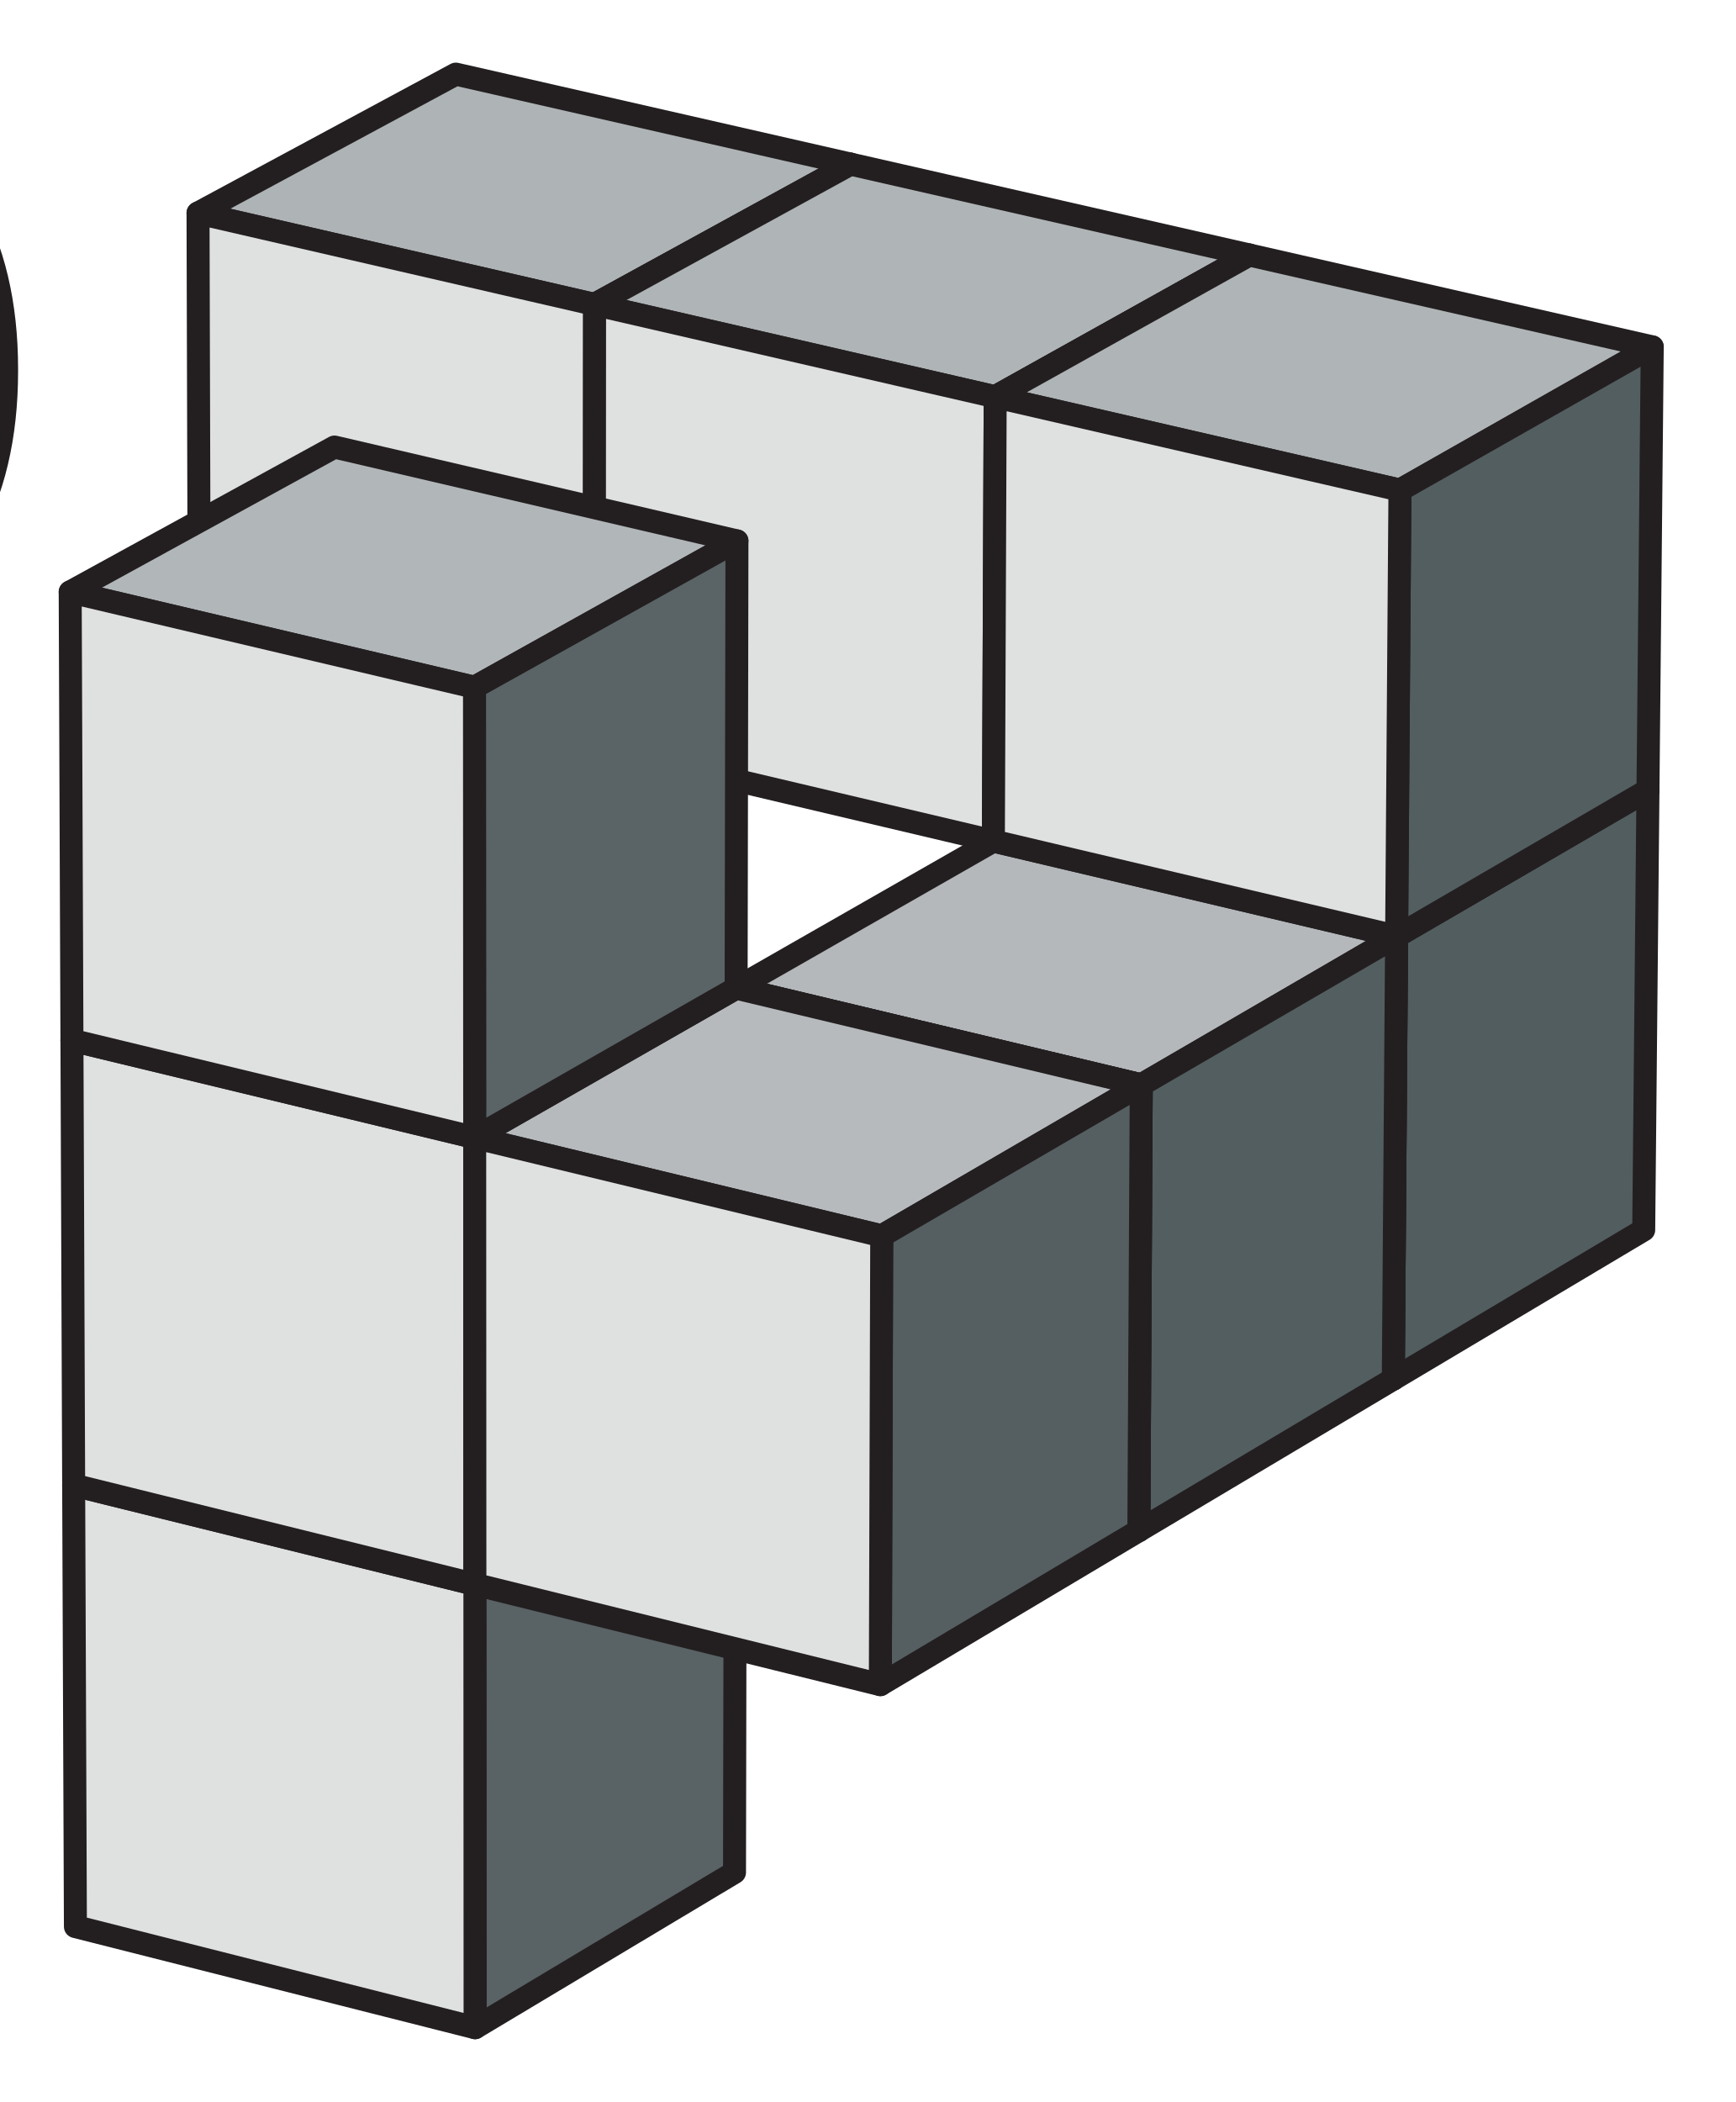
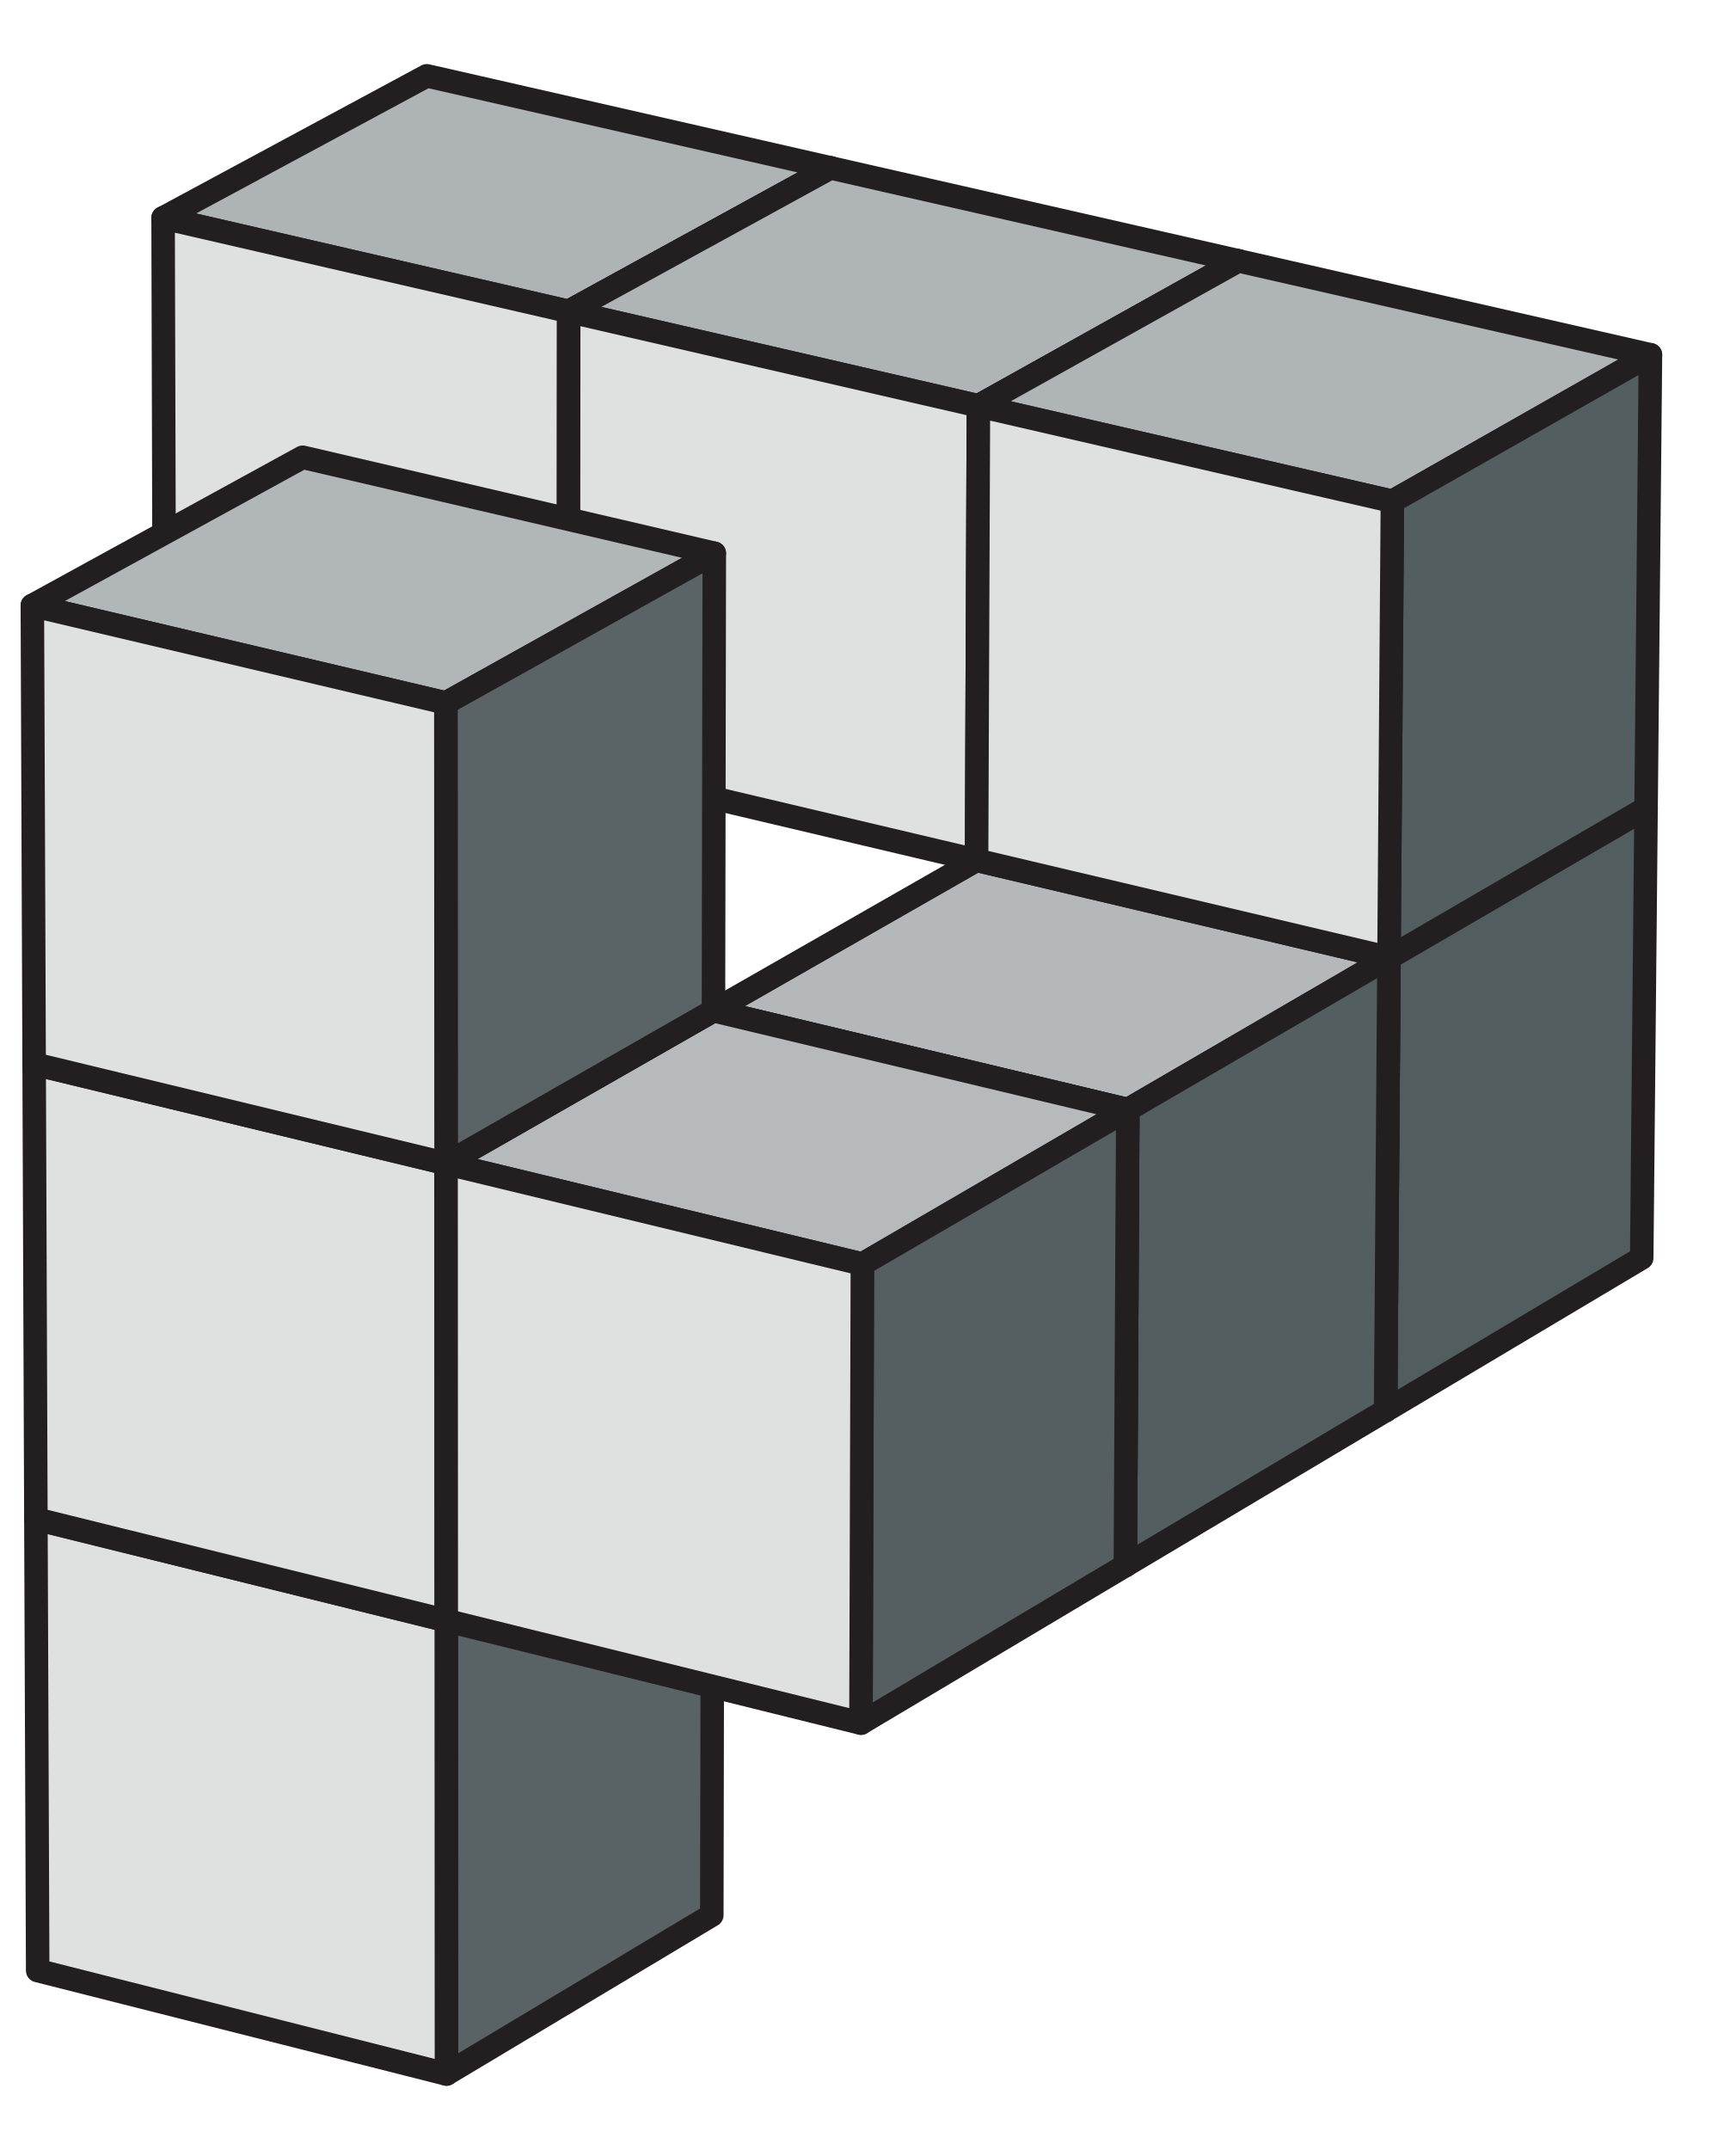
- <svg xmlns="http://www.w3.org/2000/svg" version="1.1" width="30" height="36.333" viewBox="0 0 30 36.333">
+ <svg xmlns="http://www.w3.org/2000/svg" version="1.1" width="29.333" height="36.333" viewBox="0 0 29.333 36.333">
  <defs>
    <clipPath id="clip_1">
-       <path transform="matrix(1,0,0,-1,-50.33333,437.9422)" d="M50.333 401.609H80.333V437.942H50.333Z" clip-rule="evenodd" />
+       <path transform="matrix(1,0,0,-1,-51,437.9422)" d="M51 401.609H80.333V437.942H51Z" clip-rule="evenodd" />
    </clipPath>
  </defs>
  <g clip-path="url(#clip_1)">
    <g>
-       <path transform="matrix(1,0,0,-1,-50.33333,437.9422)" d="M50.646 431.526C50.646 430.367 50.413 429.38 49.946 428.564 49.478 427.75 48.989 427.205 48.48 426.932H48.453L48.287 427.406C48.681 427.715 49.029 428.221 49.329 428.926 49.631 429.631 49.781 430.493 49.781 431.516V431.573C49.781 432.575 49.626 433.43 49.317 434.139 49.008 434.845 48.665 435.361 48.287 435.683L48.453 436.157H48.48C48.989 435.884 49.478 435.34 49.946 434.522 50.413 433.705 50.646 432.719 50.646 431.564Z" fill="#231f20" />
-       <path transform="matrix(1,0,0,-1,-50.33333,437.9422)" d="M51.607 412.271V412.271L56.14 414.879 63.045 413.191 58.543 410.556Z" fill="#babdbf" />
-       <path transform="matrix(.57,0,0,-.57,-50.33333,437.9422)" stroke-width=".697" stroke-linecap="butt" stroke-linejoin="round" fill="none" stroke="#231f20" d="M90.538 723.284V723.284L98.492 727.859 110.606 724.897 102.707 720.274Z" />
-       <path transform="matrix(1,0,0,-1,-50.33333,437.9422)" d="M63.045 413.191V413.191L63.031 405.577 58.547 402.893 58.543 410.556Z" fill="#596264" />
-       <path transform="matrix(.57,0,0,-.57,-50.33333,437.9422)" stroke-width=".697" stroke-linecap="butt" stroke-linejoin="round" fill="none" stroke="#231f20" d="M110.606 724.897V724.897L110.581 711.54 102.713 706.83 102.707 720.274Z" />
-       <path transform="matrix(1,0,0,-1,-50.33333,437.9422)" d="M58.547 402.893V402.893L51.636 404.641 51.607 412.271 58.543 410.556Z" fill="#dfe0e0" />
-       <path transform="matrix(.57,0,0,-.57,-50.33333,437.9422)" stroke-width=".697" stroke-linecap="butt" stroke-linejoin="round" fill="none" stroke="#231f20" d="M102.713 706.83V706.83L90.591 709.897 90.538 723.284 102.707 720.274Z" />
-       <path transform="matrix(1,0,0,-1,-50.33333,437.9422)" d="M51.577 419.961V419.961L56.128 422.517 63.059 420.862 58.54 418.279Z" fill="#b6b9bc" />
-       <path transform="matrix(.57,0,0,-.57,-50.33333,437.9422)" stroke-width=".697" stroke-linecap="butt" stroke-linejoin="round" fill="none" stroke="#231f20" d="M90.486 736.774V736.774L98.47 741.259 110.63 738.355 102.701 733.824Z" />
-       <path transform="matrix(1,0,0,-1,-50.33333,437.9422)" d="M63.059 420.862V420.862L63.045 413.191 58.543 410.556 58.54 418.279Z" fill="#596264" />
-       <path transform="matrix(.57,0,0,-.57,-50.33333,437.9422)" stroke-width=".697" stroke-linecap="butt" stroke-linejoin="round" fill="none" stroke="#231f20" d="M110.63 738.355V738.355L110.606 724.897 102.707 720.274 102.701 733.824Z" />
-       <path transform="matrix(1,0,0,-1,-50.33333,437.9422)" d="M58.543 410.556V410.556L51.607 412.271 51.577 419.961 58.54 418.279Z" fill="#dfe0e0" />
-       <path transform="matrix(.57,0,0,-.57,-50.33333,437.9422)" stroke-width=".697" stroke-linecap="butt" stroke-linejoin="round" fill="none" stroke="#231f20" d="M102.707 720.274V720.274L90.538 723.284 90.486 736.774 102.701 733.824Z" />
-       <path transform="matrix(1,0,0,-1,-50.33333,437.9422)" d="M67.506 423.404V423.404L71.884 425.906 78.822 424.286 74.477 421.758Z" fill="#b2b7ba" />
-       <path transform="matrix(.57,0,0,-.57,-50.33333,437.9422)" stroke-width=".697" stroke-linecap="butt" stroke-linejoin="round" fill="none" stroke="#231f20" d="M118.432 742.815V742.815L126.113 747.204 138.285 744.361 130.662 739.926Z" />
-       <path transform="matrix(1,0,0,-1,-50.33333,437.9422)" d="M78.822 424.286V424.286L78.749 416.682 74.42 414.104 74.477 421.758Z" fill="#525d5f" />
-       <path transform="matrix(.57,0,0,-.57,-50.33333,437.9422)" stroke-width=".697" stroke-linecap="butt" stroke-linejoin="round" fill="none" stroke="#231f20" d="M138.285 744.361V744.361L138.156 731.023 130.561 726.5 130.662 739.926Z" />
-       <path transform="matrix(1,0,0,-1,-50.33333,437.9422)" d="M74.42 414.104V414.104L67.476 415.783 67.506 423.404 74.477 421.758Z" fill="#dfe0e0" />
-       <path transform="matrix(.57,0,0,-.57,-50.33333,437.9422)" stroke-width=".697" stroke-linecap="butt" stroke-linejoin="round" fill="none" stroke="#231f20" d="M130.561 726.5V726.5L118.379 729.445 118.432 742.815 130.662 739.926Z" />
-       <path transform="matrix(1,0,0,-1,-50.33333,437.9422)" d="M63.059 420.862V420.862L67.506 423.404 74.477 421.758 70.062 419.189Z" fill="#b4b8bb" />
-       <path transform="matrix(.57,0,0,-.57,-50.33333,437.9422)" stroke-width=".697" stroke-linecap="butt" stroke-linejoin="round" fill="none" stroke="#231f20" d="M110.63 738.355V738.355L118.432 742.815 130.662 739.926 122.917 735.421Z" />
-       <path transform="matrix(1,0,0,-1,-50.33333,437.9422)" d="M74.477 421.758V421.758L74.42 414.104 70.021 411.485 70.062 419.189Z" fill="#535e60" />
-       <path transform="matrix(.57,0,0,-.57,-50.33333,437.9422)" stroke-width=".697" stroke-linecap="butt" stroke-linejoin="round" fill="none" stroke="#231f20" d="M130.662 739.926V739.926L130.561 726.5 122.844 721.904 122.917 735.421Z" />
-       <path transform="matrix(1,0,0,-1,-50.33333,437.9422)" d="M70.021 411.485V411.485L63.045 413.191 63.059 420.862 70.062 419.189Z" fill="#dfe0e0" />
-       <path transform="matrix(.57,0,0,-.57,-50.33333,437.9422)" stroke-width=".697" stroke-linecap="butt" stroke-linejoin="round" fill="none" stroke="#231f20" d="M122.844 721.904V721.904L110.606 724.897 110.63 738.355 122.917 735.421Z" />
-       <path transform="matrix(1,0,0,-1,-50.33333,437.9422)" d="M58.54 418.279V418.279L63.059 420.862 70.062 419.189 65.576 416.579Z" fill="#b6babd" />
-       <path transform="matrix(.57,0,0,-.57,-50.33333,437.9422)" stroke-width=".697" stroke-linecap="butt" stroke-linejoin="round" fill="none" stroke="#231f20" d="M102.701 733.824V733.824L110.63 738.355 122.917 735.421 115.046 730.842Z" />
-       <path transform="matrix(1,0,0,-1,-50.33333,437.9422)" d="M70.062 419.189V419.189L70.021 411.485 65.552 408.822 65.576 416.579Z" fill="#555f61" />
-       <path transform="matrix(.57,0,0,-.57,-50.33333,437.9422)" stroke-width=".697" stroke-linecap="butt" stroke-linejoin="round" fill="none" stroke="#231f20" d="M122.917 735.421V735.421L122.844 721.904 115.004 717.233 115.046 730.842Z" />
-       <path transform="matrix(1,0,0,-1,-50.33333,437.9422)" d="M65.552 408.822V408.822L58.543 410.556 58.54 418.279 65.576 416.579Z" fill="#dfe0e0" />
-       <path transform="matrix(.57,0,0,-.57,-50.33333,437.9422)" stroke-width=".697" stroke-linecap="butt" stroke-linejoin="round" fill="none" stroke="#231f20" d="M115.004 717.233V717.233L102.707 720.274 102.701 733.824 115.046 730.842Z" />
-       <path transform="matrix(1,0,0,-1,-50.33333,437.9422)" d="M53.757 434.259V434.259L58.214 436.66 65.037 435.105 60.612 432.679Z" fill="#aeb3b5" />
-       <path transform="matrix(.57,0,0,-.57,-50.33333,437.9422)" stroke-width=".697" stroke-linecap="butt" stroke-linejoin="round" fill="none" stroke="#231f20" d="M94.31 761.859V761.859L102.13 766.072 114.101 763.343 106.337 759.087Z" />
-       <path transform="matrix(1,0,0,-1,-50.33333,437.9422)" d="M65.037 435.105V435.105L65.017 427.51 60.607 425.033 60.612 432.679Z" fill="#5c6668" />
-       <path transform="matrix(.57,0,0,-.57,-50.33333,437.9422)" stroke-width=".697" stroke-linecap="butt" stroke-linejoin="round" fill="none" stroke="#231f20" d="M114.101 763.343V763.343L114.064 750.018 106.328 745.673 106.337 759.087Z" />
-       <path transform="matrix(1,0,0,-1,-50.33333,437.9422)" d="M60.607 425.033V425.033L53.778 426.646 53.757 434.259 60.612 432.679Z" fill="#dfe0e0" />
-       <path transform="matrix(.57,0,0,-.57,-50.33333,437.9422)" stroke-width=".697" stroke-linecap="butt" stroke-linejoin="round" fill="none" stroke="#231f20" d="M106.328 745.673V745.673L94.348 748.502 94.31 761.859 106.337 759.087Z" />
-       <path transform="matrix(1,0,0,-1,-50.33333,437.9422)" d="M60.612 432.679V432.679L65.037 435.105 71.931 433.534 67.537 431.083Z" fill="#afb4b6" />
-       <path transform="matrix(.57,0,0,-.57,-50.33333,437.9422)" stroke-width=".697" stroke-linecap="butt" stroke-linejoin="round" fill="none" stroke="#231f20" d="M106.337 759.087V759.087L114.101 763.343 126.196 760.587 118.487 756.287Z" />
-       <path transform="matrix(1,0,0,-1,-50.33333,437.9422)" d="M71.931 433.534V433.534L71.884 425.906 67.506 423.404 67.537 431.083Z" fill="#576163" />
-       <path transform="matrix(.57,0,0,-.57,-50.33333,437.9422)" stroke-width=".697" stroke-linecap="butt" stroke-linejoin="round" fill="none" stroke="#231f20" d="M126.196 760.587V760.587L126.113 747.204 118.432 742.815 118.487 756.287Z" />
-       <path transform="matrix(1,0,0,-1,-50.33333,437.9422)" d="M67.506 423.404V423.404L60.607 425.033 60.612 432.679 67.537 431.083Z" fill="#dfe0e0" />
-       <path transform="matrix(.57,0,0,-.57,-50.33333,437.9422)" stroke-width=".697" stroke-linecap="butt" stroke-linejoin="round" fill="none" stroke="#231f20" d="M118.432 742.815V742.815L106.328 745.673 106.337 759.087 118.487 756.287Z" />
-       <path transform="matrix(1,0,0,-1,-50.33333,437.9422)" d="M51.547 427.71V427.71L56.115 430.214 63.073 428.592 58.536 426.062Z" fill="#b1b6b9" />
-       <path transform="matrix(.57,0,0,-.57,-50.33333,437.9422)" stroke-width=".697" stroke-linecap="butt" stroke-linejoin="round" fill="none" stroke="#231f20" d="M90.433 750.369V750.369L98.448 754.763 110.655 751.917 102.695 747.478Z" />
-       <path transform="matrix(1,0,0,-1,-50.33333,437.9422)" d="M63.073 428.592V428.592L63.059 420.862 58.54 418.279 58.536 426.062Z" fill="#5a6466" />
-       <path transform="matrix(.57,0,0,-.57,-50.33333,437.9422)" stroke-width=".697" stroke-linecap="butt" stroke-linejoin="round" fill="none" stroke="#231f20" d="M110.655 751.917V751.917L110.63 738.355 102.701 733.824 102.695 747.478Z" />
-       <path transform="matrix(1,0,0,-1,-50.33333,437.9422)" d="M58.54 418.279V418.279L51.577 419.961 51.547 427.71 58.536 426.062Z" fill="#dfe0e0" />
-       <path transform="matrix(.57,0,0,-.57,-50.33333,437.9422)" stroke-width=".697" stroke-linecap="butt" stroke-linejoin="round" fill="none" stroke="#231f20" d="M102.701 733.824V733.824L90.486 736.774 90.433 750.369 102.695 747.478Z" />
-       <path transform="matrix(1,0,0,-1,-50.33333,437.9422)" d="M67.537 431.083V431.083L71.931 433.534 78.896 431.946 74.535 429.47Z" fill="#afb4b6" />
-       <path transform="matrix(.57,0,0,-.57,-50.33333,437.9422)" stroke-width=".697" stroke-linecap="butt" stroke-linejoin="round" fill="none" stroke="#231f20" d="M118.487 756.287V756.287L126.196 760.587 138.415 757.801 130.763 753.457Z" />
-       <path transform="matrix(1,0,0,-1,-50.33333,437.9422)" d="M78.896 431.946V431.946L78.822 424.286 74.477 421.758 74.535 429.47Z" fill="#535e60" />
-       <path transform="matrix(.57,0,0,-.57,-50.33333,437.9422)" stroke-width=".697" stroke-linecap="butt" stroke-linejoin="round" fill="none" stroke="#231f20" d="M138.415 757.801V757.801L138.285 744.361 130.662 739.926 130.763 753.457Z" />
-       <path transform="matrix(1,0,0,-1,-50.33333,437.9422)" d="M74.477 421.758V421.758L67.506 423.404 67.537 431.083 74.535 429.47Z" fill="#dfe0e0" />
-       <path transform="matrix(.57,0,0,-.57,-50.33333,437.9422)" stroke-width=".697" stroke-linecap="butt" stroke-linejoin="round" fill="none" stroke="#231f20" d="M130.662 739.926V739.926L118.432 742.815 118.487 756.287 130.763 753.457Z" />
+       <path transform="matrix(1,0,0,-1,-51,437.9422)" d="M51.607 412.271V412.271L56.14 414.879 63.045 413.191 58.543 410.556Z" fill="#babdbf" />
+       <path transform="matrix(.57,0,0,-.57,-51,437.9422)" stroke-width=".697" stroke-linecap="butt" stroke-linejoin="round" fill="none" stroke="#231f20" d="M90.538 723.284V723.284L98.492 727.859 110.606 724.897 102.707 720.274Z" />
+       <path transform="matrix(1,0,0,-1,-51,437.9422)" d="M63.045 413.191V413.191L63.031 405.577 58.547 402.893 58.543 410.556Z" fill="#596264" />
+       <path transform="matrix(.57,0,0,-.57,-51,437.9422)" stroke-width=".697" stroke-linecap="butt" stroke-linejoin="round" fill="none" stroke="#231f20" d="M110.606 724.897V724.897L110.581 711.54 102.713 706.83 102.707 720.274Z" />
+       <path transform="matrix(1,0,0,-1,-51,437.9422)" d="M58.547 402.893V402.893L51.636 404.641 51.607 412.271 58.543 410.556Z" fill="#dfe0e0" />
+       <path transform="matrix(.57,0,0,-.57,-51,437.9422)" stroke-width=".697" stroke-linecap="butt" stroke-linejoin="round" fill="none" stroke="#231f20" d="M102.713 706.83V706.83L90.591 709.897 90.538 723.284 102.707 720.274Z" />
+       <path transform="matrix(1,0,0,-1,-51,437.9422)" d="M51.577 419.961V419.961L56.128 422.517 63.059 420.862 58.54 418.279Z" fill="#b6b9bc" />
+       <path transform="matrix(.57,0,0,-.57,-51,437.9422)" stroke-width=".697" stroke-linecap="butt" stroke-linejoin="round" fill="none" stroke="#231f20" d="M90.486 736.774V736.774L98.47 741.259 110.63 738.355 102.701 733.824Z" />
+       <path transform="matrix(1,0,0,-1,-51,437.9422)" d="M63.059 420.862V420.862L63.045 413.191 58.543 410.556 58.54 418.279Z" fill="#596264" />
+       <path transform="matrix(.57,0,0,-.57,-51,437.9422)" stroke-width=".697" stroke-linecap="butt" stroke-linejoin="round" fill="none" stroke="#231f20" d="M110.63 738.355V738.355L110.606 724.897 102.707 720.274 102.701 733.824Z" />
+       <path transform="matrix(1,0,0,-1,-51,437.9422)" d="M58.543 410.556V410.556L51.607 412.271 51.577 419.961 58.54 418.279Z" fill="#dfe0e0" />
+       <path transform="matrix(.57,0,0,-.57,-51,437.9422)" stroke-width=".697" stroke-linecap="butt" stroke-linejoin="round" fill="none" stroke="#231f20" d="M102.707 720.274V720.274L90.538 723.284 90.486 736.774 102.701 733.824Z" />
+       <path transform="matrix(1,0,0,-1,-51,437.9422)" d="M67.506 423.404V423.404L71.884 425.906 78.822 424.286 74.477 421.758Z" fill="#b2b7ba" />
+       <path transform="matrix(.57,0,0,-.57,-51,437.9422)" stroke-width=".697" stroke-linecap="butt" stroke-linejoin="round" fill="none" stroke="#231f20" d="M118.432 742.815V742.815L126.113 747.204 138.285 744.361 130.662 739.926Z" />
+       <path transform="matrix(1,0,0,-1,-51,437.9422)" d="M78.822 424.286V424.286L78.749 416.682 74.42 414.104 74.477 421.758Z" fill="#525d5f" />
+       <path transform="matrix(.57,0,0,-.57,-51,437.9422)" stroke-width=".697" stroke-linecap="butt" stroke-linejoin="round" fill="none" stroke="#231f20" d="M138.285 744.361V744.361L138.156 731.023 130.561 726.5 130.662 739.926Z" />
+       <path transform="matrix(1,0,0,-1,-51,437.9422)" d="M74.42 414.104V414.104L67.476 415.783 67.506 423.404 74.477 421.758Z" fill="#dfe0e0" />
+       <path transform="matrix(.57,0,0,-.57,-51,437.9422)" stroke-width=".697" stroke-linecap="butt" stroke-linejoin="round" fill="none" stroke="#231f20" d="M130.561 726.5V726.5L118.379 729.445 118.432 742.815 130.662 739.926Z" />
+       <path transform="matrix(1,0,0,-1,-51,437.9422)" d="M63.059 420.862V420.862L67.506 423.404 74.477 421.758 70.062 419.189Z" fill="#b4b8bb" />
+       <path transform="matrix(.57,0,0,-.57,-51,437.9422)" stroke-width=".697" stroke-linecap="butt" stroke-linejoin="round" fill="none" stroke="#231f20" d="M110.63 738.355V738.355L118.432 742.815 130.662 739.926 122.917 735.421Z" />
+       <path transform="matrix(1,0,0,-1,-51,437.9422)" d="M74.477 421.758V421.758L74.42 414.104 70.021 411.485 70.062 419.189Z" fill="#535e60" />
+       <path transform="matrix(.57,0,0,-.57,-51,437.9422)" stroke-width=".697" stroke-linecap="butt" stroke-linejoin="round" fill="none" stroke="#231f20" d="M130.662 739.926V739.926L130.561 726.5 122.844 721.904 122.917 735.421Z" />
+       <path transform="matrix(1,0,0,-1,-51,437.9422)" d="M70.021 411.485V411.485L63.045 413.191 63.059 420.862 70.062 419.189Z" fill="#dfe0e0" />
+       <path transform="matrix(.57,0,0,-.57,-51,437.9422)" stroke-width=".697" stroke-linecap="butt" stroke-linejoin="round" fill="none" stroke="#231f20" d="M122.844 721.904V721.904L110.606 724.897 110.63 738.355 122.917 735.421Z" />
+       <path transform="matrix(1,0,0,-1,-51,437.9422)" d="M58.54 418.279V418.279L63.059 420.862 70.062 419.189 65.576 416.579Z" fill="#b6babd" />
+       <path transform="matrix(.57,0,0,-.57,-51,437.9422)" stroke-width=".697" stroke-linecap="butt" stroke-linejoin="round" fill="none" stroke="#231f20" d="M102.701 733.824V733.824L110.63 738.355 122.917 735.421 115.046 730.842Z" />
+       <path transform="matrix(1,0,0,-1,-51,437.9422)" d="M70.062 419.189V419.189L70.021 411.485 65.552 408.822 65.576 416.579Z" fill="#555f61" />
+       <path transform="matrix(.57,0,0,-.57,-51,437.9422)" stroke-width=".697" stroke-linecap="butt" stroke-linejoin="round" fill="none" stroke="#231f20" d="M122.917 735.421V735.421L122.844 721.904 115.004 717.233 115.046 730.842Z" />
+       <path transform="matrix(1,0,0,-1,-51,437.9422)" d="M65.552 408.822V408.822L58.543 410.556 58.54 418.279 65.576 416.579Z" fill="#dfe0e0" />
+       <path transform="matrix(.57,0,0,-.57,-51,437.9422)" stroke-width=".697" stroke-linecap="butt" stroke-linejoin="round" fill="none" stroke="#231f20" d="M115.004 717.233V717.233L102.707 720.274 102.701 733.824 115.046 730.842Z" />
+       <path transform="matrix(1,0,0,-1,-51,437.9422)" d="M53.757 434.259V434.259L58.214 436.66 65.037 435.105 60.612 432.679Z" fill="#aeb3b5" />
+       <path transform="matrix(.57,0,0,-.57,-51,437.9422)" stroke-width=".697" stroke-linecap="butt" stroke-linejoin="round" fill="none" stroke="#231f20" d="M94.31 761.859V761.859L102.13 766.072 114.101 763.343 106.337 759.087Z" />
+       <path transform="matrix(1,0,0,-1,-51,437.9422)" d="M65.037 435.105V435.105L65.017 427.51 60.607 425.033 60.612 432.679Z" fill="#5c6668" />
+       <path transform="matrix(.57,0,0,-.57,-51,437.9422)" stroke-width=".697" stroke-linecap="butt" stroke-linejoin="round" fill="none" stroke="#231f20" d="M114.101 763.343V763.343L114.064 750.018 106.328 745.673 106.337 759.087Z" />
+       <path transform="matrix(1,0,0,-1,-51,437.9422)" d="M60.607 425.033V425.033L53.778 426.646 53.757 434.259 60.612 432.679Z" fill="#dfe0e0" />
+       <path transform="matrix(.57,0,0,-.57,-51,437.9422)" stroke-width=".697" stroke-linecap="butt" stroke-linejoin="round" fill="none" stroke="#231f20" d="M106.328 745.673V745.673L94.348 748.502 94.31 761.859 106.337 759.087Z" />
+       <path transform="matrix(1,0,0,-1,-51,437.9422)" d="M60.612 432.679V432.679L65.037 435.105 71.931 433.534 67.537 431.083Z" fill="#afb4b6" />
+       <path transform="matrix(.57,0,0,-.57,-51,437.9422)" stroke-width=".697" stroke-linecap="butt" stroke-linejoin="round" fill="none" stroke="#231f20" d="M106.337 759.087V759.087L114.101 763.343 126.196 760.587 118.487 756.287Z" />
+       <path transform="matrix(1,0,0,-1,-51,437.9422)" d="M71.931 433.534V433.534L71.884 425.906 67.506 423.404 67.537 431.083Z" fill="#576163" />
+       <path transform="matrix(.57,0,0,-.57,-51,437.9422)" stroke-width=".697" stroke-linecap="butt" stroke-linejoin="round" fill="none" stroke="#231f20" d="M126.196 760.587V760.587L126.113 747.204 118.432 742.815 118.487 756.287Z" />
+       <path transform="matrix(1,0,0,-1,-51,437.9422)" d="M67.506 423.404V423.404L60.607 425.033 60.612 432.679 67.537 431.083Z" fill="#dfe0e0" />
+       <path transform="matrix(.57,0,0,-.57,-51,437.9422)" stroke-width=".697" stroke-linecap="butt" stroke-linejoin="round" fill="none" stroke="#231f20" d="M118.432 742.815V742.815L106.328 745.673 106.337 759.087 118.487 756.287Z" />
+       <path transform="matrix(1,0,0,-1,-51,437.9422)" d="M51.547 427.71V427.71L56.115 430.214 63.073 428.592 58.536 426.062Z" fill="#b1b6b9" />
+       <path transform="matrix(.57,0,0,-.57,-51,437.9422)" stroke-width=".697" stroke-linecap="butt" stroke-linejoin="round" fill="none" stroke="#231f20" d="M90.433 750.369V750.369L98.448 754.763 110.655 751.917 102.695 747.478Z" />
+       <path transform="matrix(1,0,0,-1,-51,437.9422)" d="M63.073 428.592V428.592L63.059 420.862 58.54 418.279 58.536 426.062Z" fill="#5a6466" />
+       <path transform="matrix(.57,0,0,-.57,-51,437.9422)" stroke-width=".697" stroke-linecap="butt" stroke-linejoin="round" fill="none" stroke="#231f20" d="M110.655 751.917V751.917L110.63 738.355 102.701 733.824 102.695 747.478Z" />
+       <path transform="matrix(1,0,0,-1,-51,437.9422)" d="M58.54 418.279V418.279L51.577 419.961 51.547 427.71 58.536 426.062Z" fill="#dfe0e0" />
+       <path transform="matrix(.57,0,0,-.57,-51,437.9422)" stroke-width=".697" stroke-linecap="butt" stroke-linejoin="round" fill="none" stroke="#231f20" d="M102.701 733.824V733.824L90.486 736.774 90.433 750.369 102.695 747.478Z" />
+       <path transform="matrix(1,0,0,-1,-51,437.9422)" d="M67.537 431.083V431.083L71.931 433.534 78.896 431.946 74.535 429.47Z" fill="#afb4b6" />
+       <path transform="matrix(.57,0,0,-.57,-51,437.9422)" stroke-width=".697" stroke-linecap="butt" stroke-linejoin="round" fill="none" stroke="#231f20" d="M118.487 756.287V756.287L126.196 760.587 138.415 757.801 130.763 753.457Z" />
+       <path transform="matrix(1,0,0,-1,-51,437.9422)" d="M78.896 431.946V431.946L78.822 424.286 74.477 421.758 74.535 429.47Z" fill="#535e60" />
+       <path transform="matrix(.57,0,0,-.57,-51,437.9422)" stroke-width=".697" stroke-linecap="butt" stroke-linejoin="round" fill="none" stroke="#231f20" d="M138.415 757.801V757.801L138.285 744.361 130.662 739.926 130.763 753.457Z" />
+       <path transform="matrix(1,0,0,-1,-51,437.9422)" d="M74.477 421.758V421.758L67.506 423.404 67.537 431.083 74.535 429.47Z" fill="#dfe0e0" />
+       <path transform="matrix(.57,0,0,-.57,-51,437.9422)" stroke-width=".697" stroke-linecap="butt" stroke-linejoin="round" fill="none" stroke="#231f20" d="M130.662 739.926V739.926L118.432 742.815 118.487 756.287 130.763 753.457Z" />
    </g>
    <g>
</g>
  </g>
</svg>
